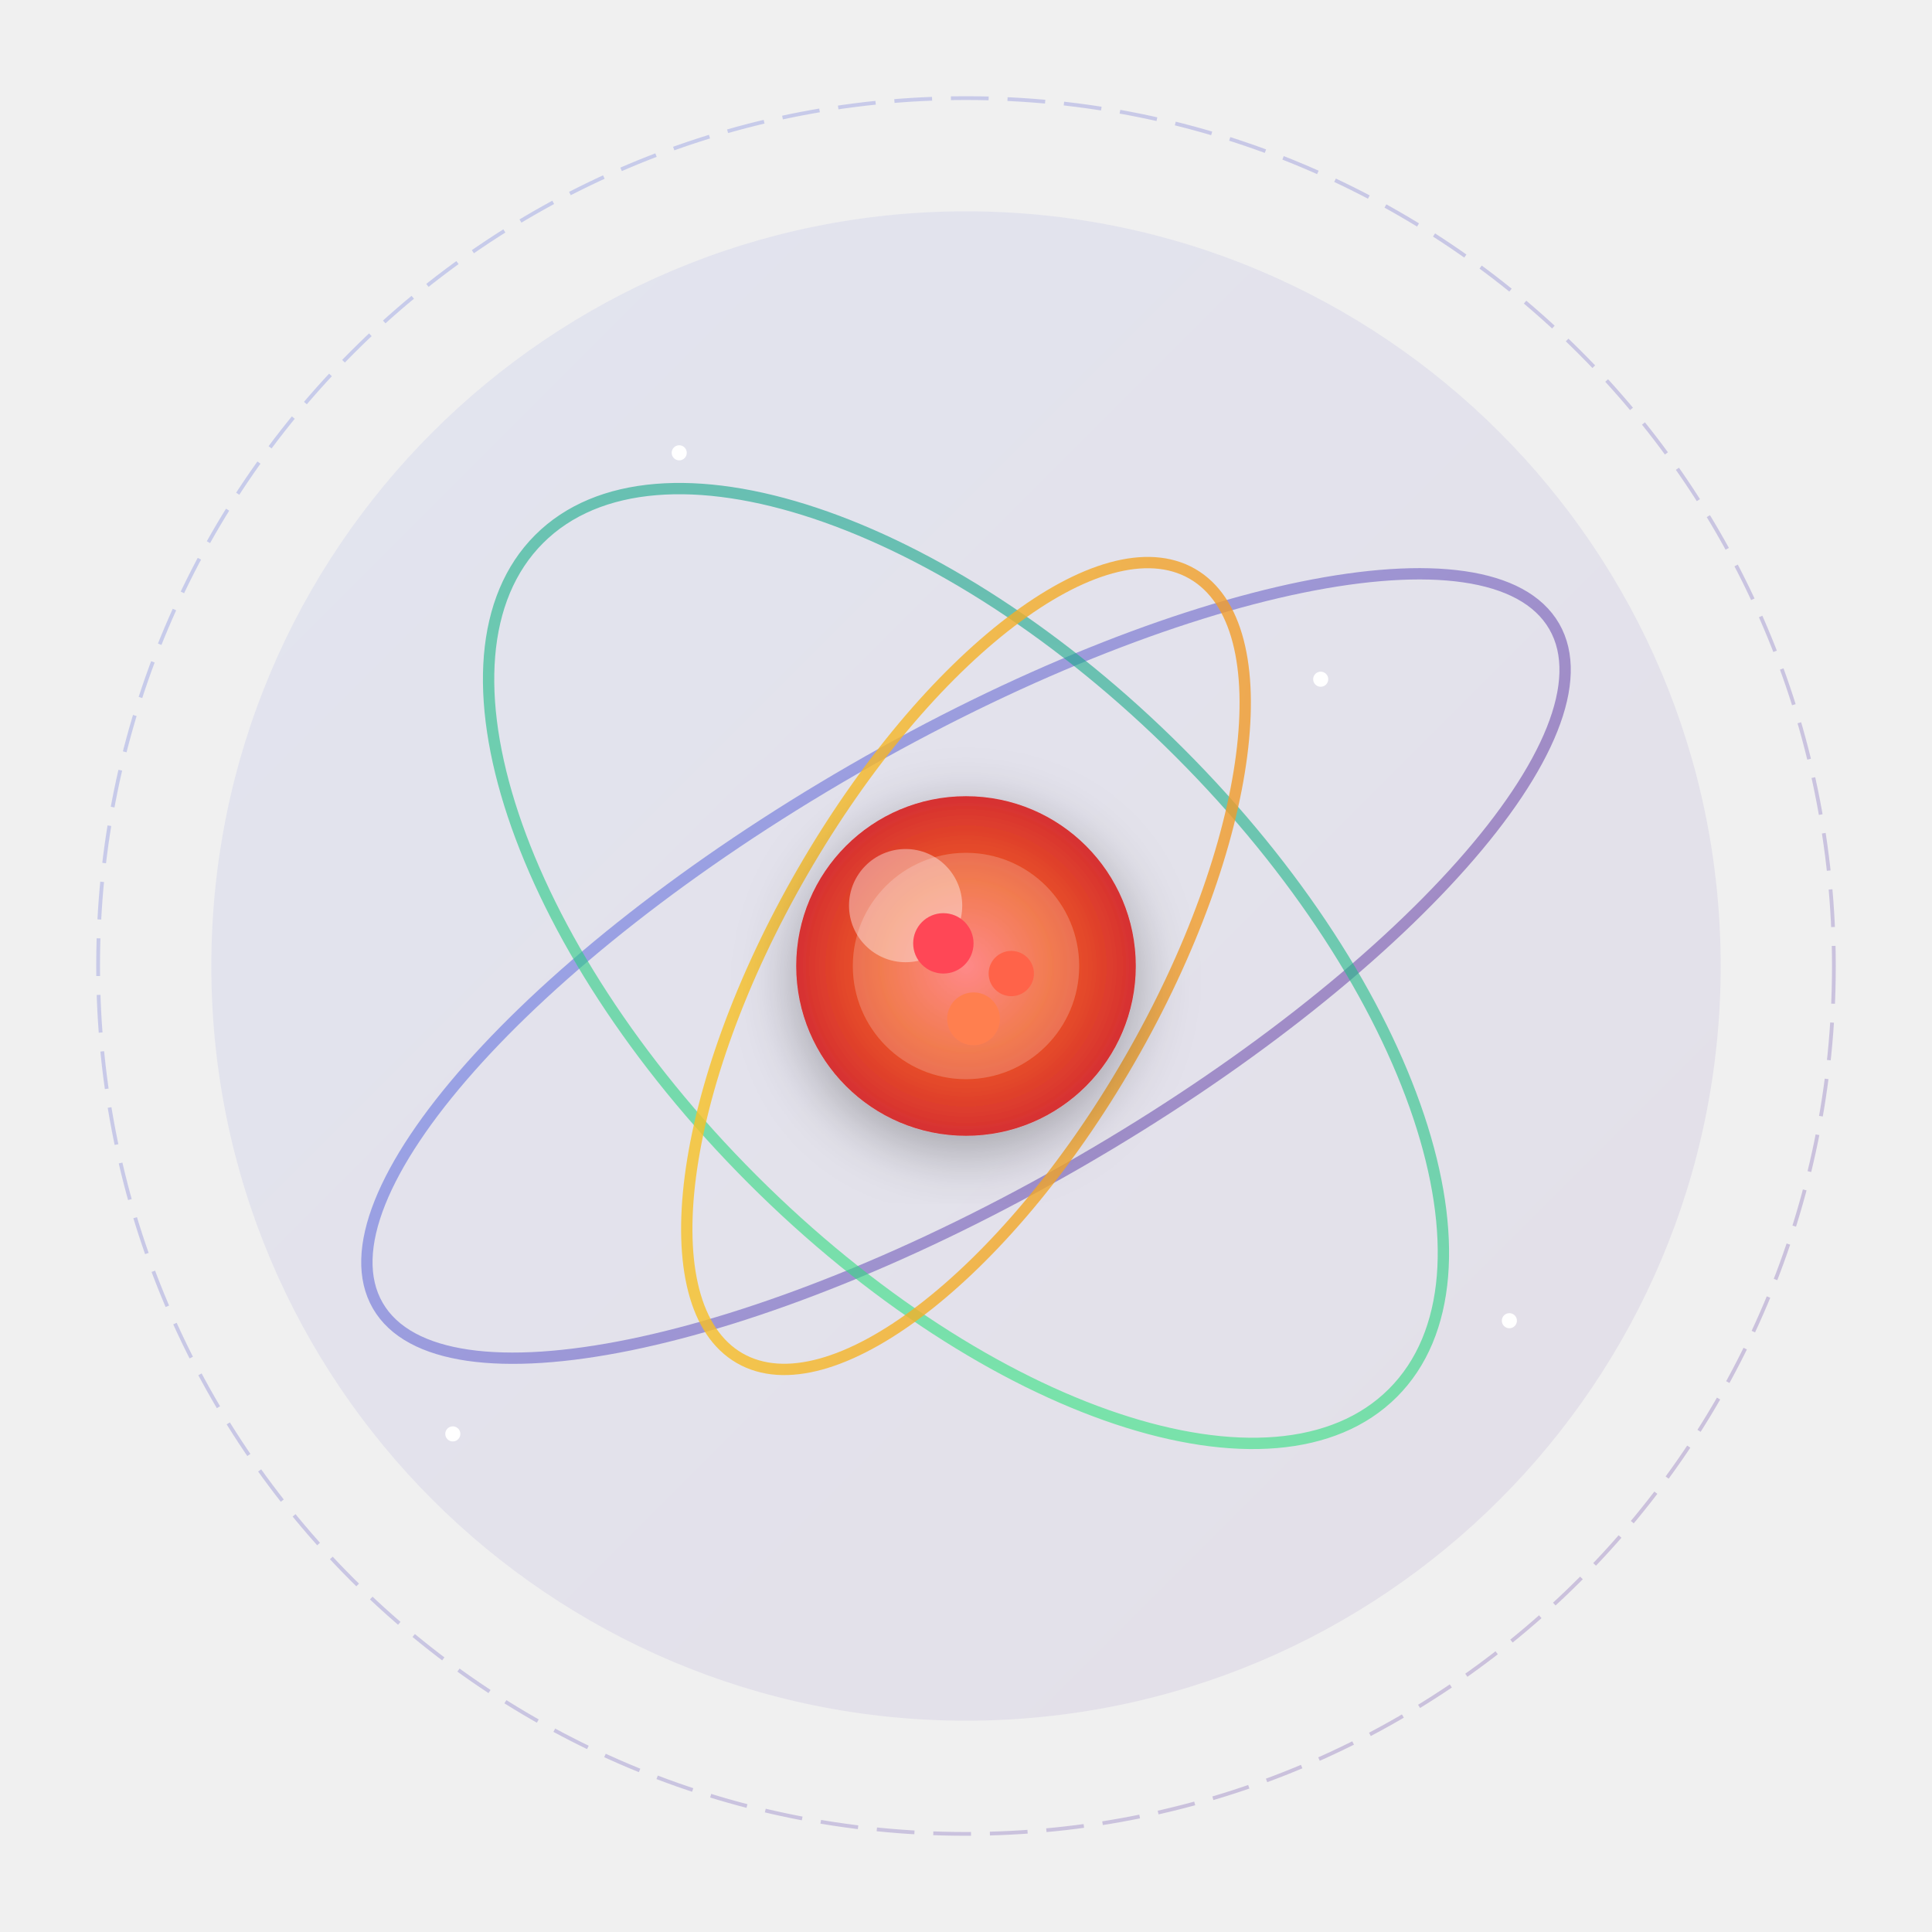
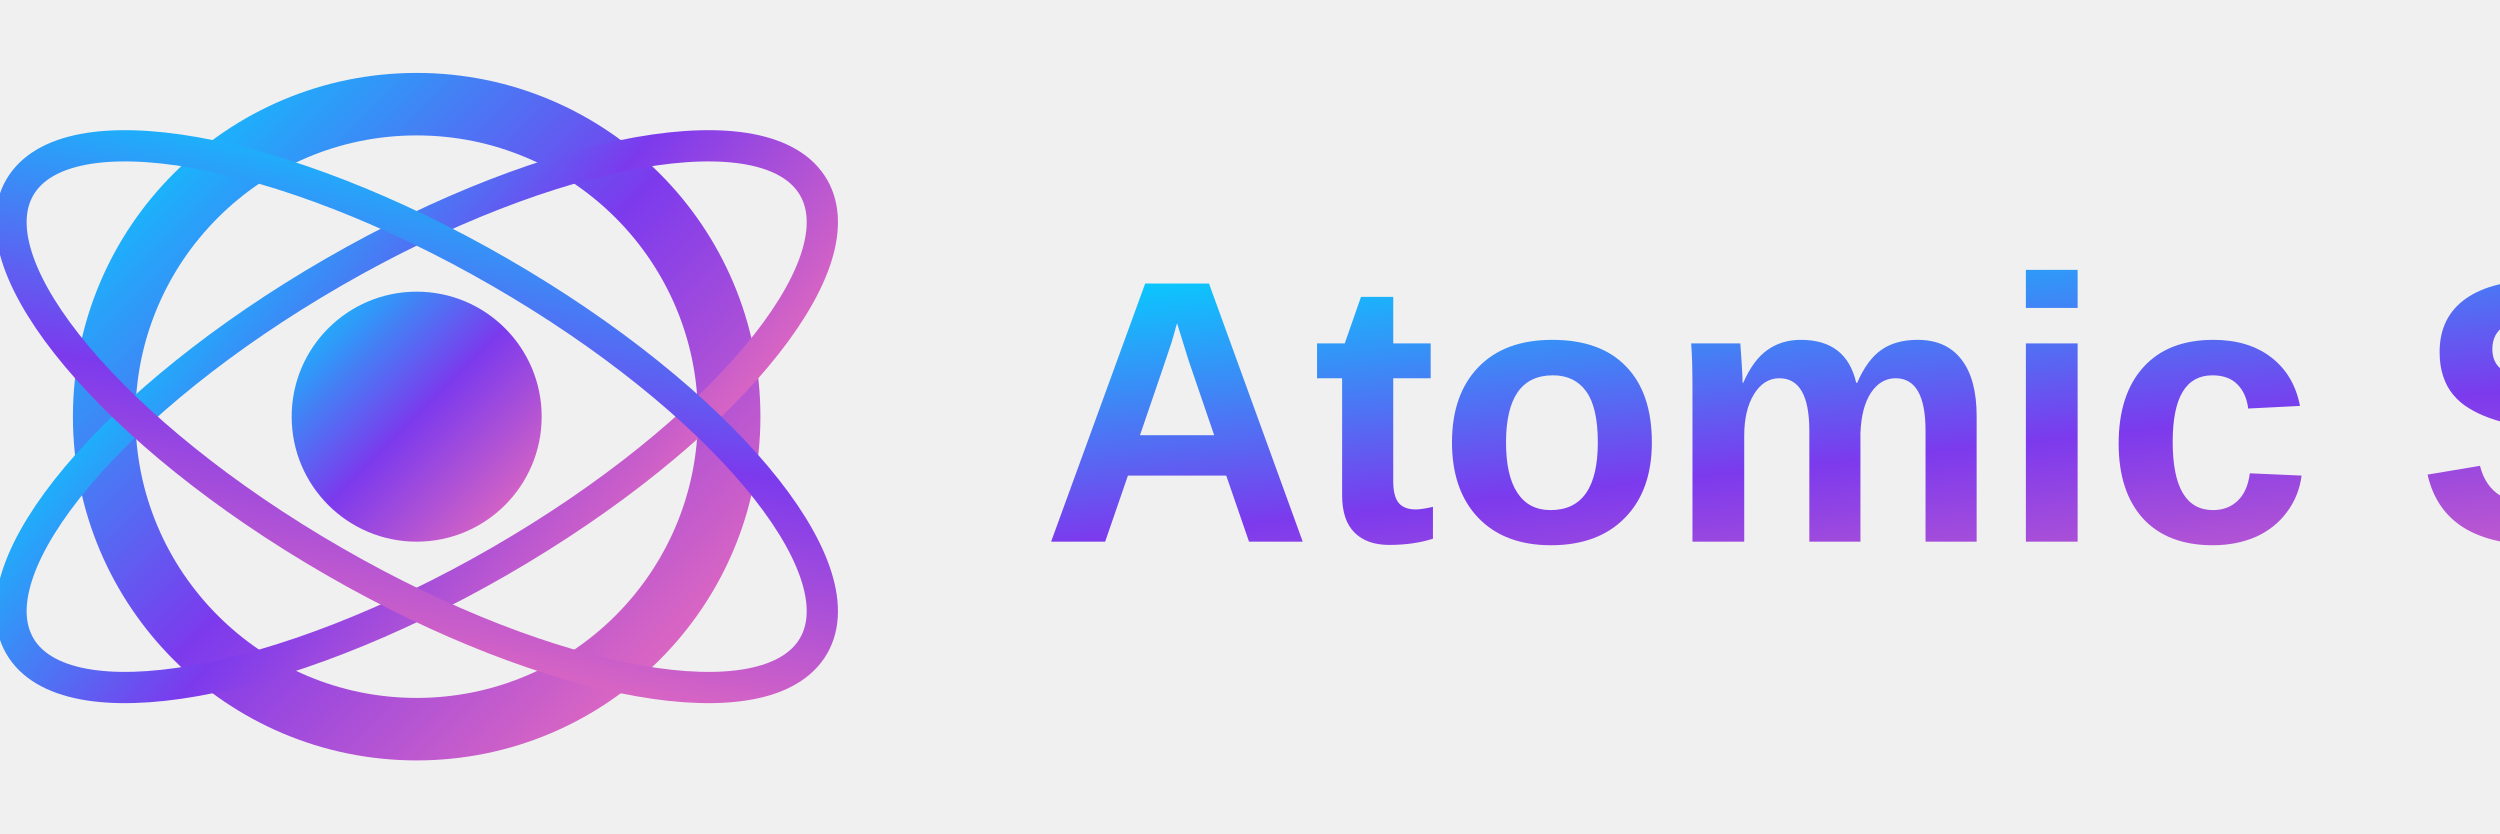
- <svg xmlns="http://www.w3.org/2000/svg" viewBox="0 0 512 512" width="512" height="512">
+ <svg xmlns="http://www.w3.org/2000/svg" width="120" height="40" viewBox="0 0 120 40">
  <defs>
-     <radialGradient id="nucleusGradient" cx="50%" cy="50%" r="50%">
-       <stop offset="0%" style="stop-color:#ff6b6b" />
-       <stop offset="50%" style="stop-color:#ee5a24" />
-       <stop offset="100%" style="stop-color:#d63031" />
-     </radialGradient>
-     <linearGradient id="orbitGradient1" x1="0%" y1="0%" x2="100%" y2="100%">
-       <stop offset="0%" style="stop-color:#667eea" />
-       <stop offset="100%" style="stop-color:#764ba2" />
+     <linearGradient id="atomic-logo" x1="0%" y1="0%" x2="100%" y2="100%">
+       <stop offset="0%" style="stop-color:#00d4ff" />
+       <stop offset="50%" style="stop-color:#7c3aed" />
+       <stop offset="100%" style="stop-color:#f472b6" />
    </linearGradient>
-     <linearGradient id="orbitGradient2" x1="0%" y1="0%" x2="100%" y2="100%">
-       <stop offset="0%" style="stop-color:#11998e" />
-       <stop offset="100%" style="stop-color:#38ef7d" />
-     </linearGradient>
-     <linearGradient id="orbitGradient3" x1="0%" y1="0%" x2="100%" y2="100%">
-       <stop offset="0%" style="stop-color:#f9ca24" />
-       <stop offset="100%" style="stop-color:#f0932b" />
-     </linearGradient>
-     <filter id="glow" x="-50%" y="-50%" width="200%" height="200%">
-       <feGaussianBlur stdDeviation="4" result="coloredBlur" />
-       <feMerge>
-         <feMergeNode in="coloredBlur" />
-         <feMergeNode in="SourceGraphic" />
-       </feMerge>
-     </filter>
-     <filter id="shadow" x="-20%" y="-20%" width="140%" height="140%">
-       <feDropShadow dx="0" dy="4" stdDeviation="8" flood-color="#000" flood-opacity="0.3" />
-     </filter>
  </defs>
-   <circle cx="256" cy="256" r="200" fill="url(#orbitGradient1)" opacity="0.1">
-     <animate attributeName="r" values="180;220;180" dur="4s" repeatCount="indefinite" />
-   </circle>
-   <ellipse cx="256" cy="256" rx="180" ry="60" fill="none" stroke="url(#orbitGradient1)" stroke-width="3" opacity="0.6" transform="rotate(-30 256 256)">
-     <animateTransform attributeName="transform" type="rotate" from="0 256 256" to="360 256 256" dur="10s" repeatCount="indefinite" />
-   </ellipse>
-   <g transform="rotate(-30 256 256)">
-     <circle r="12" fill="#667eea" filter="url(#glow)">
-       <animateMotion dur="10s" repeatCount="indefinite">
-         <mpath href="#orbitPath1" />
-       </animateMotion>
-     </circle>
-     <circle r="12" fill="white" opacity="0.5">
-       <animateMotion dur="10s" repeatCount="indefinite">
-         <mpath href="#orbitPath1" />
-       </animateMotion>
-     </circle>
-   </g>
-   <path id="orbitPath1" d="M76,256 a180,180 0 1,1 360,0 a180,60 0 1,1 -360,0" fill="none" />
-   <ellipse cx="256" cy="256" rx="160" ry="80" fill="none" stroke="url(#orbitGradient2)" stroke-width="3" opacity="0.6" transform="rotate(45 256 256)">
-     <animateTransform attributeName="transform" type="rotate" from="0 256 256" to="-360 256 256" dur="8s" repeatCount="indefinite" />
-   </ellipse>
-   <g transform="rotate(45 256 256)">
-     <circle r="10" fill="#38ef7d" filter="url(#glow)">
-       <animateMotion dur="8s" repeatCount="indefinite" direction="reverse">
-         <mpath href="#orbitPath2" />
-       </animateMotion>
-     </circle>
-     <circle r="10" fill="white" opacity="0.5">
-       <animateMotion dur="8s" repeatCount="indefinite" direction="reverse">
-         <mpath href="#orbitPath2" />
-       </animateMotion>
-     </circle>
-   </g>
-   <path id="orbitPath2" d="M96,256 a160,160 0 1,1 320,0 a160,80 0 1,1 -320,0" fill="none" />
-   <ellipse cx="256" cy="256" rx="120" ry="50" fill="none" stroke="url(#orbitGradient3)" stroke-width="3" opacity="0.8" transform="rotate(-60 256 256)">
-     <animateTransform attributeName="transform" type="rotate" from="0 256 256" to="360 256 256" dur="6s" repeatCount="indefinite" />
-   </ellipse>
-   <g transform="rotate(-60 256 256)">
-     <circle r="8" fill="#f9ca24" filter="url(#glow)">
-       <animateMotion dur="6s" repeatCount="indefinite">
-         <mpath href="#orbitPath3" />
-       </animateMotion>
-     </circle>
-   </g>
-   <path id="orbitPath3" d="M136,256 a120,120 0 1,1 240,0 a120,50 0 1,1 -240,0" fill="none" />
-   <g filter="url(#shadow)">
-     <circle cx="256" cy="256" r="45" fill="url(#nucleusGradient)">
-       <animate attributeName="r" values="42;48;42" dur="2s" repeatCount="indefinite" />
-     </circle>
-     <circle cx="240" cy="240" r="15" fill="white" opacity="0.4">
-       <animate attributeName="r" values="12;18;12" dur="2s" repeatCount="indefinite" />
-     </circle>
-     <circle cx="256" cy="256" r="30" fill="white" opacity="0.2">
-       <animate attributeName="opacity" values="0.1;0.3;0.1" dur="1.5s" repeatCount="indefinite" />
-     </circle>
-     <circle cx="250" cy="250" r="8" fill="#ff4757">
-       <animate attributeName="cy" values="250;262;250" dur="1s" repeatCount="indefinite" />
-     </circle>
-     <circle cx="268" cy="258" r="6" fill="#ff6348">
-       <animate attributeName="cx" values="268;256;268" dur="1.2s" repeatCount="indefinite" />
-     </circle>
-     <circle cx="258" cy="270" r="7" fill="#ff7f50">
-       <animate attributeName="cy" values="270;258;270" dur="0.8s" repeatCount="indefinite" />
-     </circle>
-   </g>
-   <g>
-     <circle cx="180" cy="120" r="2" fill="white">
-       <animate attributeName="opacity" values="0;1;0" dur="3s" repeatCount="indefinite" />
-     </circle>
-     <circle cx="350" cy="180" r="2" fill="white">
-       <animate attributeName="opacity" values="0;1;0" dur="2.5s" repeatCount="indefinite" begin="0.5s" />
-     </circle>
-     <circle cx="400" cy="350" r="2" fill="white">
-       <animate attributeName="opacity" values="0;1;0" dur="4s" repeatCount="indefinite" begin="1s" />
-     </circle>
-     <circle cx="120" cy="380" r="2" fill="white">
-       <animate attributeName="opacity" values="0;1;0" dur="3.5s" repeatCount="indefinite" begin="1.5s" />
-     </circle>
-   </g>
-   <circle cx="256" cy="256" r="230" fill="none" stroke="url(#orbitGradient1)" stroke-width="1" opacity="0.3" stroke-dasharray="10,5">
-     <animateTransform attributeName="transform" type="rotate" from="0 256 256" to="360 256 256" dur="60s" repeatCount="indefinite" />
-   </circle>
+   <circle cx="20" cy="20" r="15" fill="none" stroke="url(#atomic-logo)" stroke-width="3" />
+   <circle cx="20" cy="20" r="6" fill="url(#atomic-logo)" />
+   <ellipse cx="20" cy="20" rx="22" ry="8" fill="none" stroke="url(#atomic-logo)" stroke-width="1.5" transform="rotate(-30 20 20)" />
+   <ellipse cx="20" cy="20" rx="22" ry="8" fill="none" stroke="url(#atomic-logo)" stroke-width="1.5" transform="rotate(30 20 20)" />
+   <text x="50" y="26" font-family="Arial, sans-serif" font-size="18" font-weight="bold" fill="url(#atomic-logo)">Atomic Search</text>
</svg>
